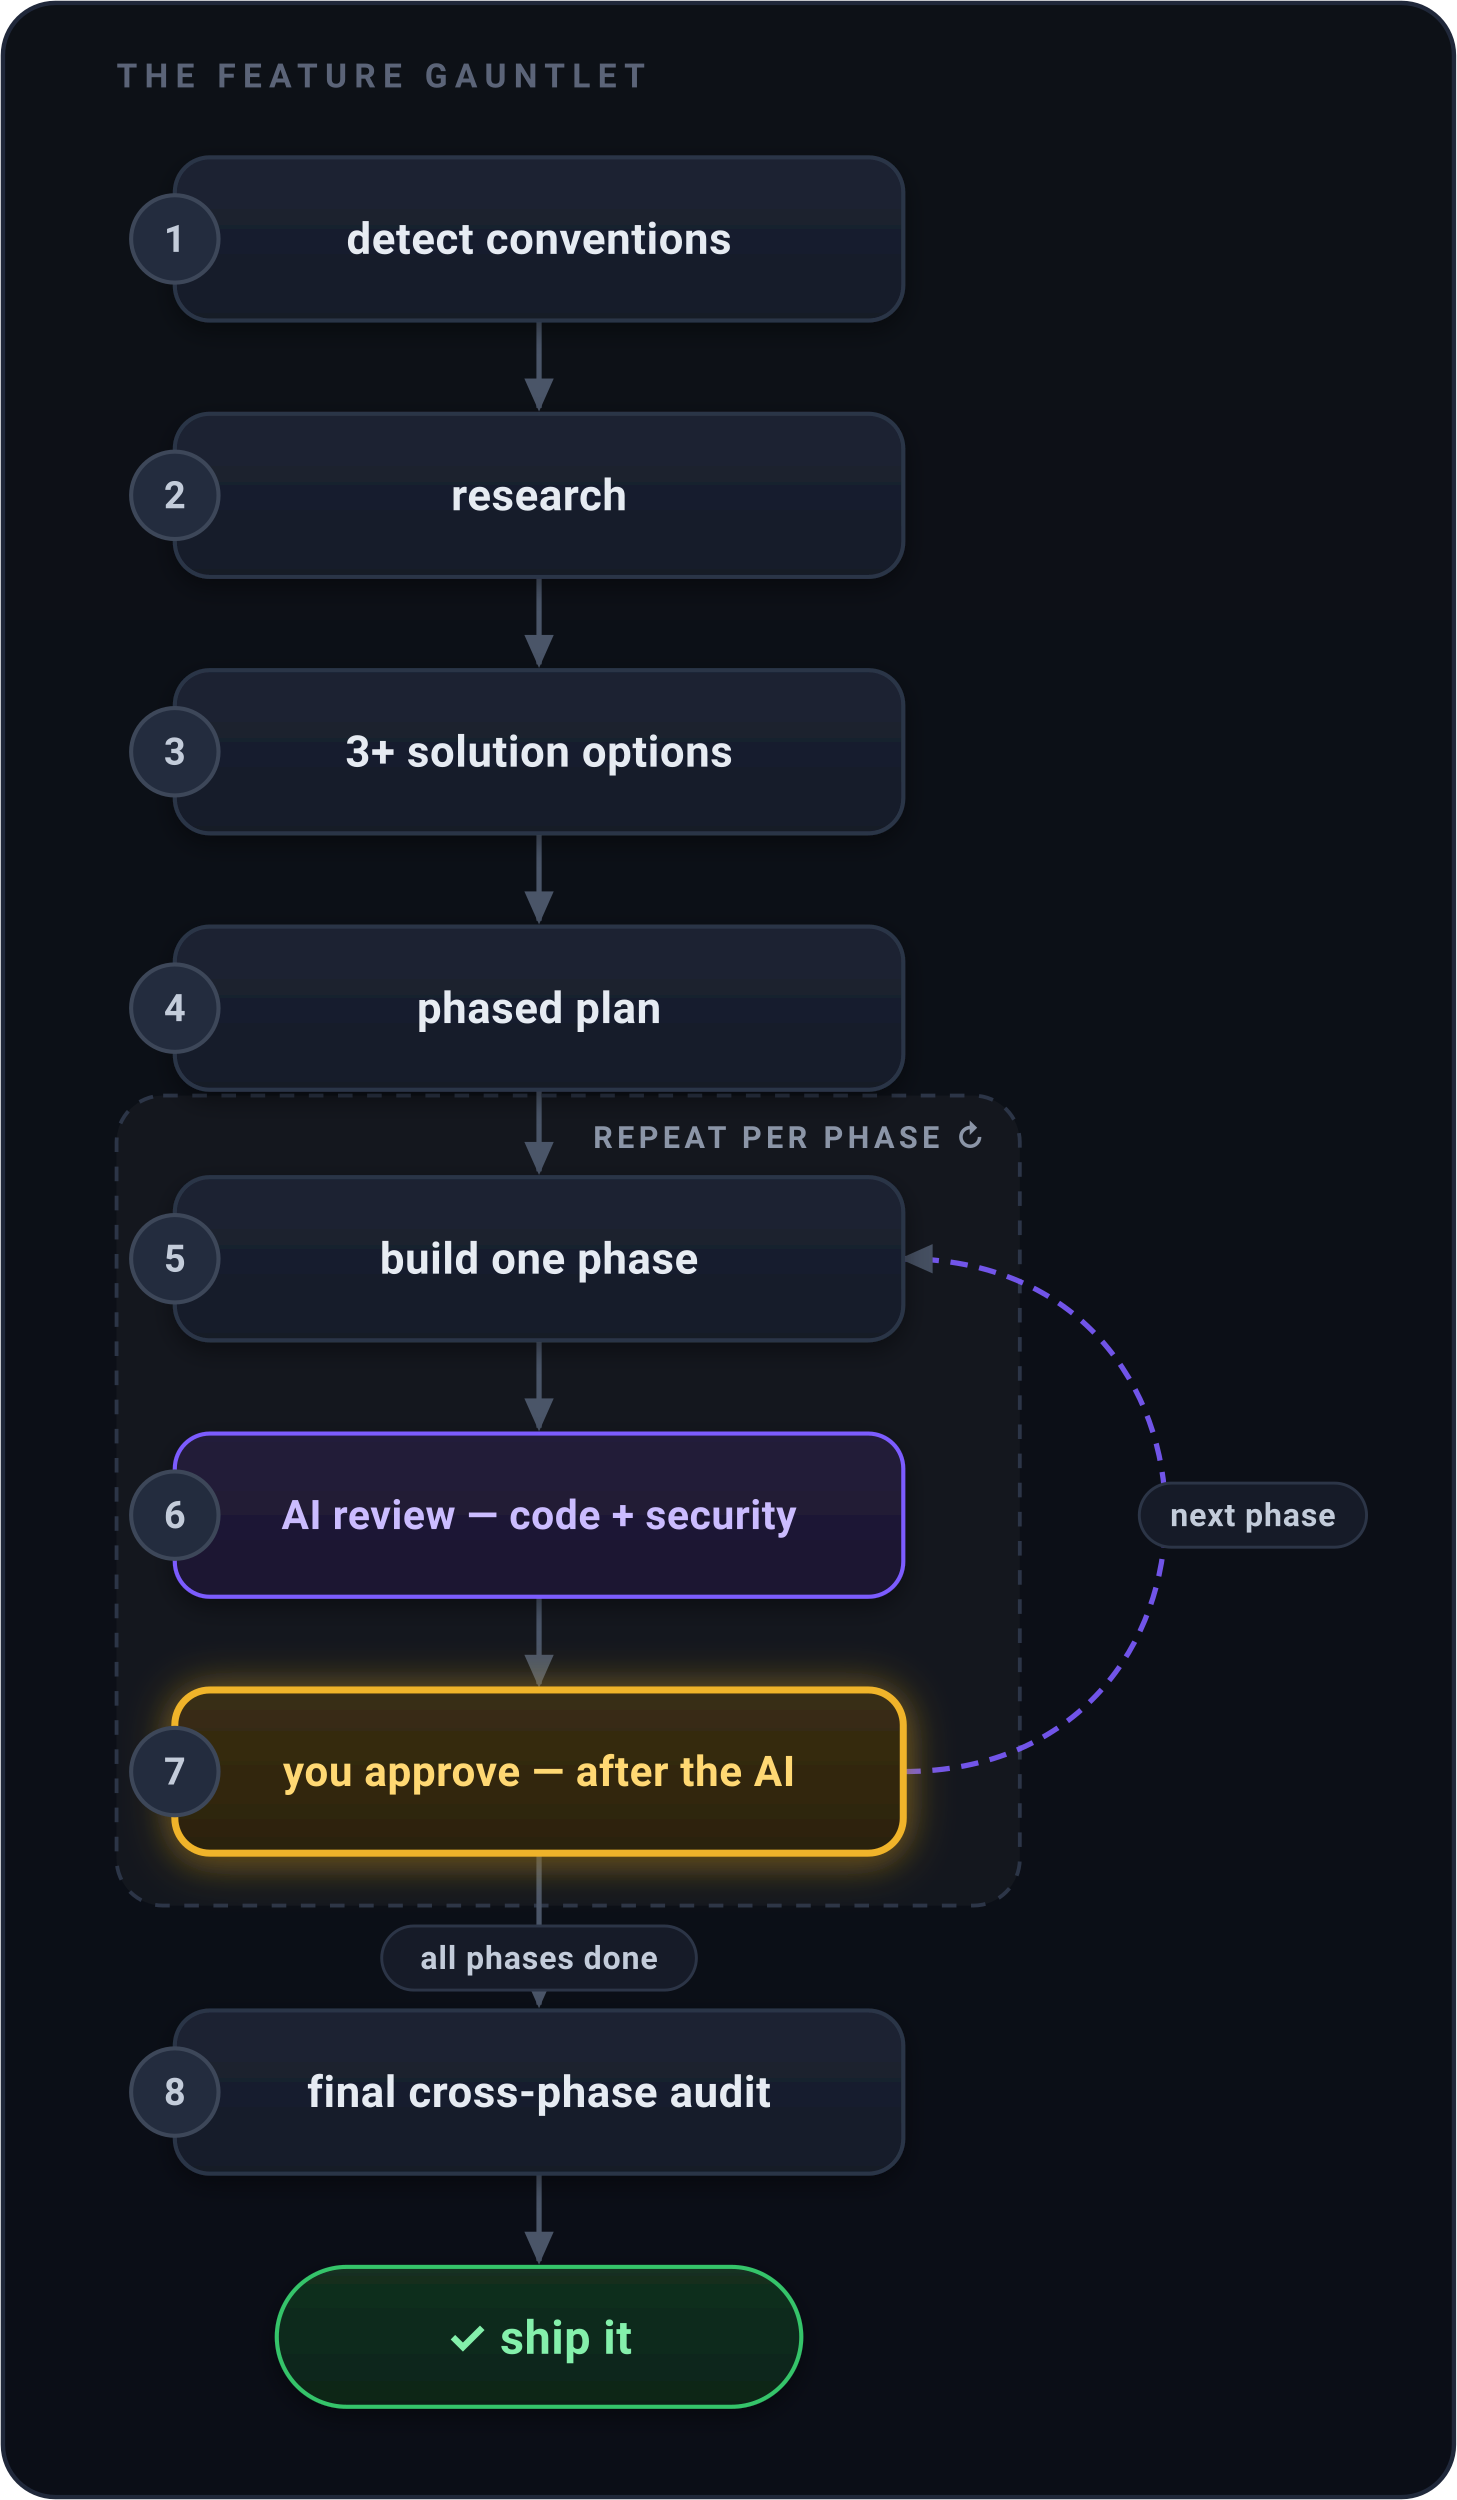
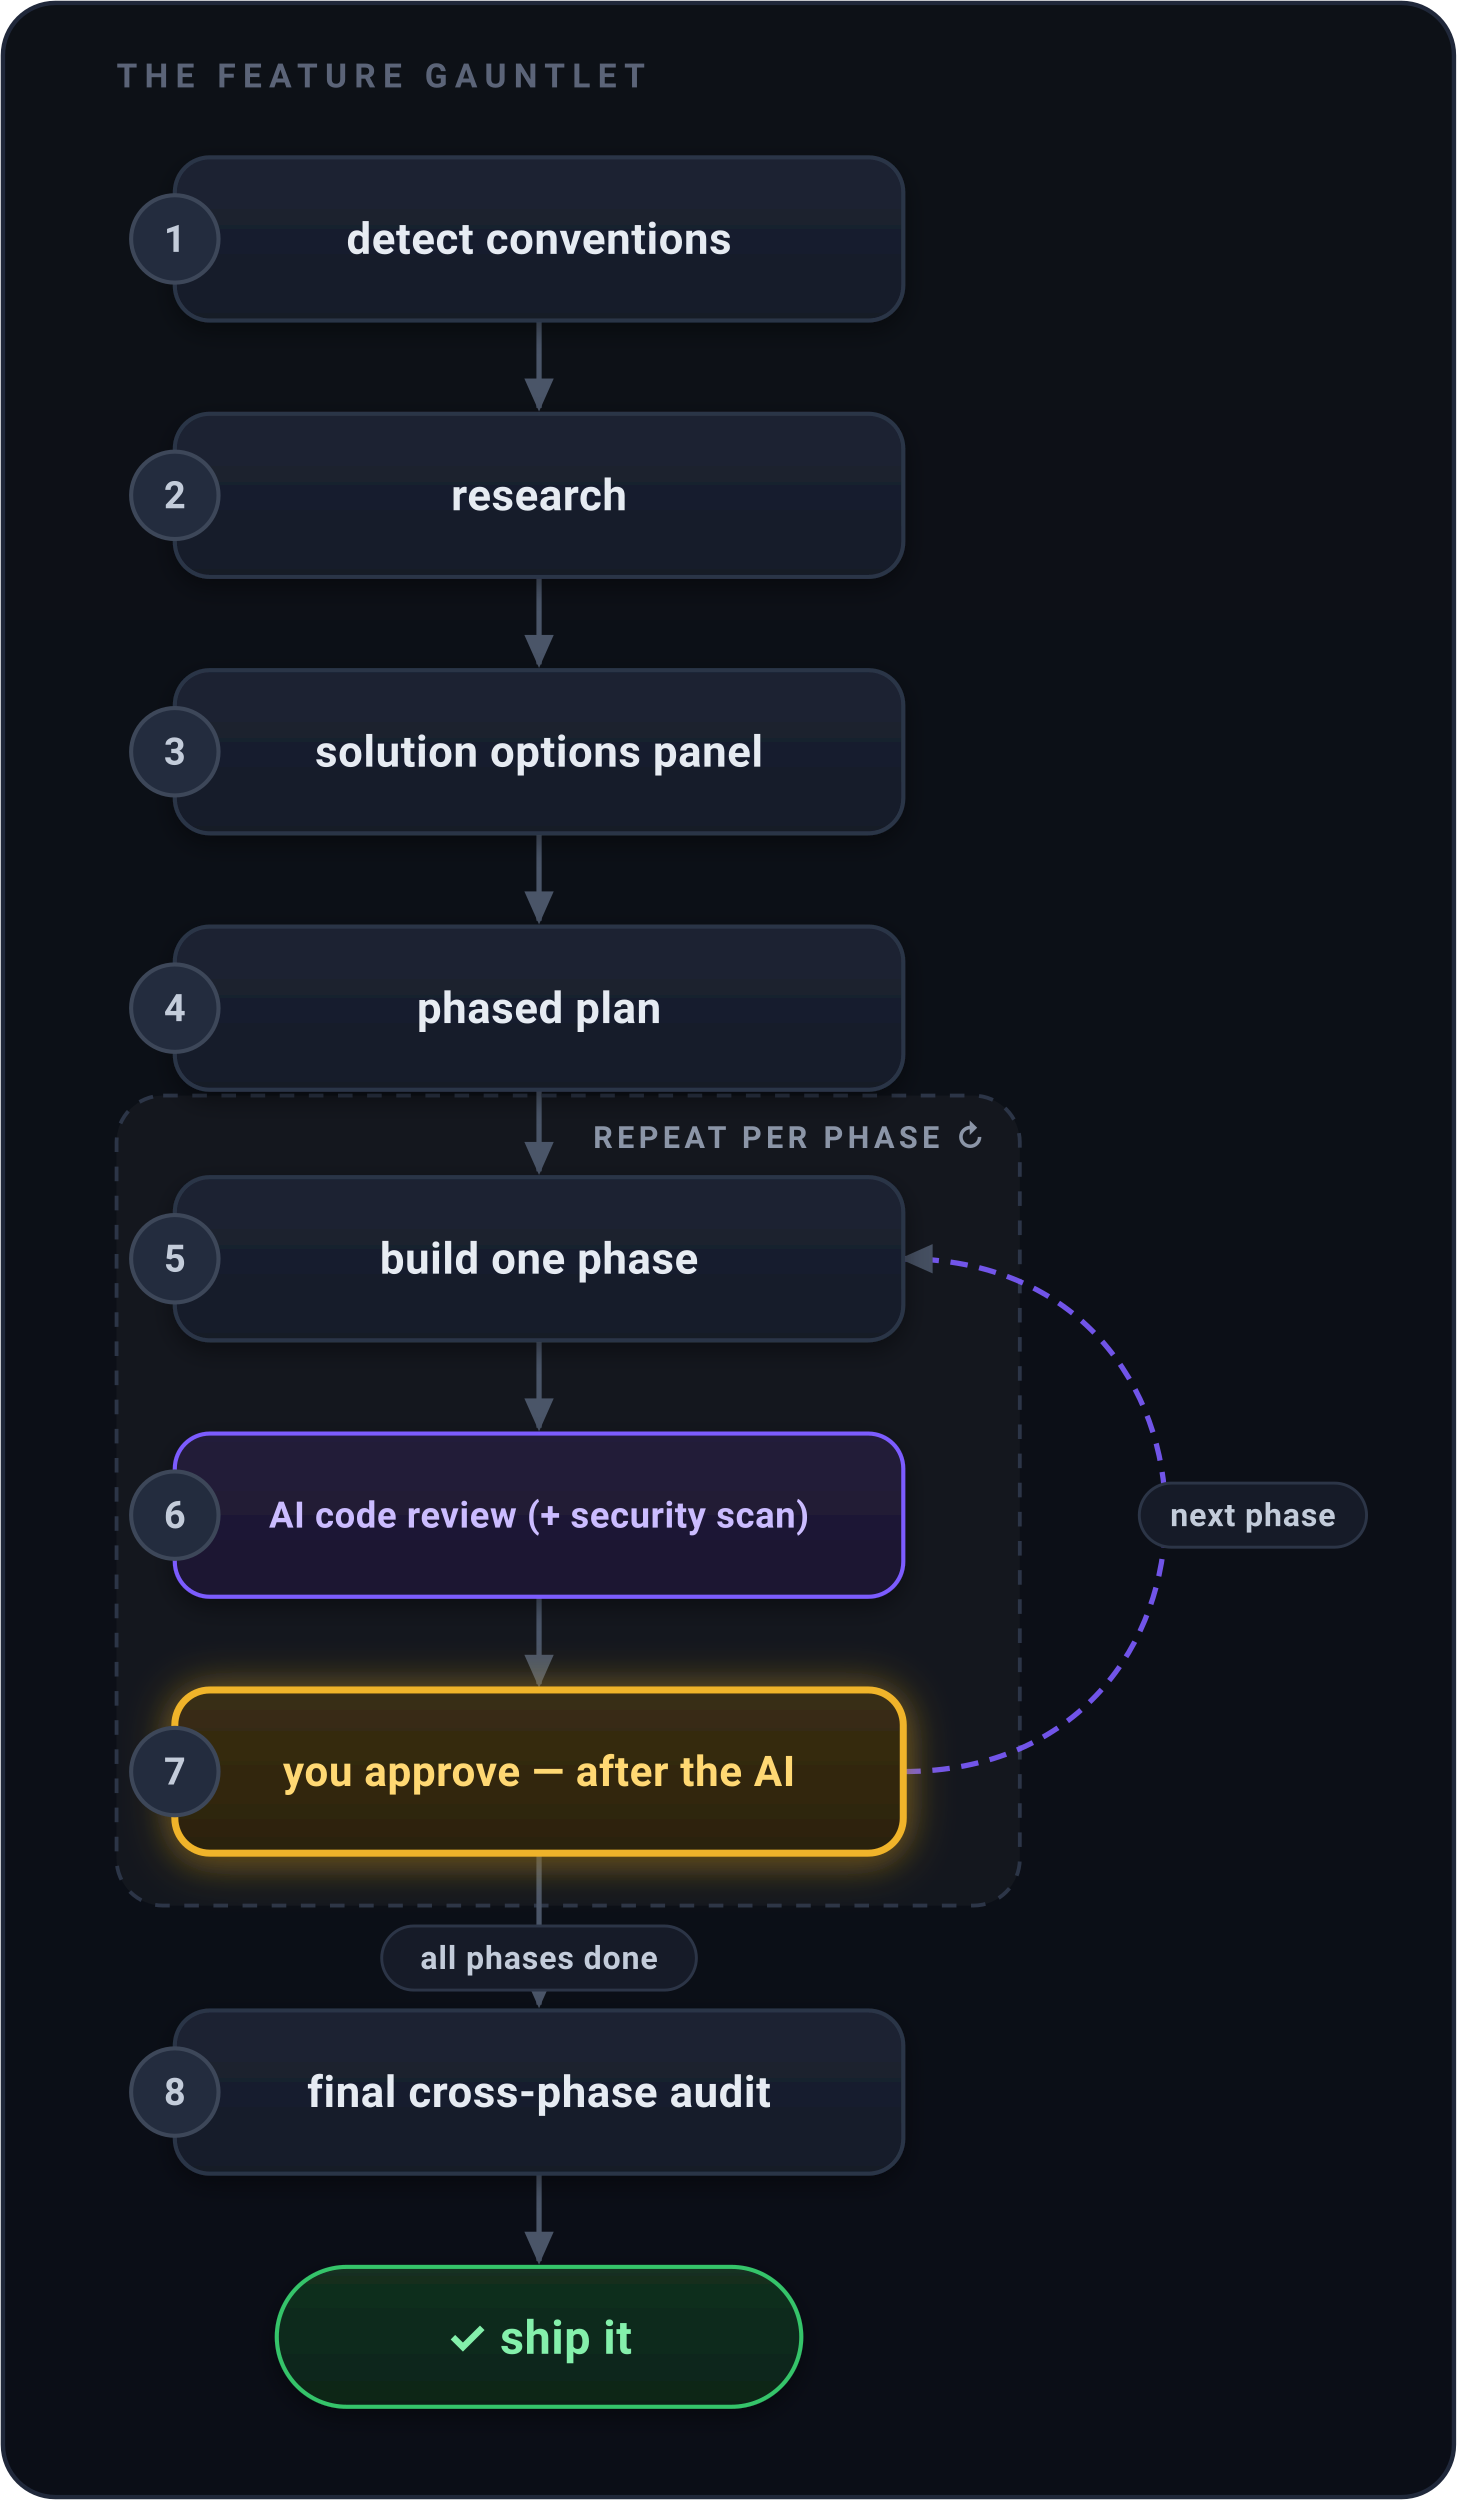
<svg xmlns="http://www.w3.org/2000/svg" width="500" height="858" viewBox="0 0 500 858" font-family="-apple-system, BlinkMacSystemFont, 'Segoe UI', Roboto, Helvetica, Arial, sans-serif" role="img" aria-label="The feature gauntlet flow diagram">
  <defs>
    <linearGradient id="dark-gpanel" x1="0" y1="0" x2="0" y2="1">
      <stop offset="0" stop-color="#0d1117" />
      <stop offset="1" stop-color="#0b0e17" />
    </linearGradient>
    <linearGradient id="dark-gcard" x1="0" y1="0" x2="0" y2="1">
      <stop offset="0" stop-color="#1c2333" />
      <stop offset="1" stop-color="#161b28" />
    </linearGradient>
    <linearGradient id="dark-gai" x1="0" y1="0" x2="0" y2="1">
      <stop offset="0" stop-color="#241d3a" />
      <stop offset="1" stop-color="#1b1630" />
    </linearGradient>
    <linearGradient id="dark-ggate" x1="0" y1="0" x2="0" y2="1">
      <stop offset="0" stop-color="#3a2e12" />
      <stop offset="1" stop-color="#2b2210" />
    </linearGradient>
    <linearGradient id="dark-gship" x1="0" y1="0" x2="0" y2="1">
      <stop offset="0" stop-color="#123020" />
      <stop offset="1" stop-color="#0e2418" />
    </linearGradient>
    <marker id="dark-arw" viewBox="0 0 10 10" refX="8" refY="5" markerWidth="7" markerHeight="7" orient="auto-start-reverse">
      <path d="M0,1 L9,5 L0,9 z" fill="#4a5568" />
    </marker>
    <filter id="dark-shadow" x="-30%" y="-40%" width="160%" height="200%">
      <feDropShadow dx="0" dy="3" stdDeviation="4" flood-color="#00000066" />
    </filter>
    <filter id="dark-glow" x="-60%" y="-80%" width="220%" height="280%">
      <feDropShadow dx="0" dy="0" stdDeviation="7" flood-color="#f0b429" flood-opacity="0.45" />
    </filter>
  </defs>
  <rect x="1" y="1" width="498" height="856" rx="18" fill="url(#dark-gpanel)" stroke="#20283a" stroke-width="1.5" />
  <text x="40" y="30" font-family="-apple-system, BlinkMacSystemFont, 'Segoe UI', Roboto, Helvetica, Arial, sans-serif" font-size="11.5" font-weight="700" letter-spacing="2.5" fill="#5b6478">THE FEATURE GAUNTLET</text>
  <rect x="40" y="376" width="310" height="278" rx="16" fill="#ffffff08" stroke="#2c3547" stroke-width="1.3" stroke-dasharray="5 5" />
  <text x="338" y="394" text-anchor="end" font-family="-apple-system, BlinkMacSystemFont, 'Segoe UI', Roboto, Helvetica, Arial, sans-serif" font-size="10.5" font-weight="700" letter-spacing="1.5" fill="#8b95a7">REPEAT PER PHASE  ↻</text>
  <line x1="185" y1="110" x2="185" y2="140" stroke="#4a5568" stroke-width="1.8" marker-end="url(#dark-arw)" />
  <line x1="185" y1="198" x2="185" y2="228" stroke="#4a5568" stroke-width="1.8" marker-end="url(#dark-arw)" />
  <line x1="185" y1="286" x2="185" y2="316" stroke="#4a5568" stroke-width="1.8" marker-end="url(#dark-arw)" />
  <line x1="185" y1="374" x2="185" y2="402" stroke="#4a5568" stroke-width="1.8" marker-end="url(#dark-arw)" />
  <line x1="185" y1="460" x2="185" y2="490" stroke="#4a5568" stroke-width="1.8" marker-end="url(#dark-arw)" />
  <line x1="185" y1="548" x2="185" y2="578" stroke="#4a5568" stroke-width="1.8" marker-end="url(#dark-arw)" />
  <line x1="185" y1="636" x2="185" y2="688" stroke="#4a5568" stroke-width="1.8" marker-end="url(#dark-arw)" />
  <line x1="185" y1="746" x2="185" y2="776" stroke="#4a5568" stroke-width="1.8" marker-end="url(#dark-arw)" />
  <path d="M 310 608 C 430 608, 430 432, 310 432" fill="none" stroke="#7c5cff" stroke-width="1.8" stroke-dasharray="6 4" marker-end="url(#dark-arw)" opacity="0.9" />
  <g>
    <rect x="60" y="54" width="250" height="56" rx="12" fill="url(#dark-gcard)" stroke="#2c3547" stroke-width="1.4" filter="url(#dark-shadow)" />
    <text x="185" y="82" text-anchor="middle" dominant-baseline="central" font-family="-apple-system, BlinkMacSystemFont, 'Segoe UI', Roboto, Helvetica, Arial, sans-serif" font-size="15" font-weight="600" fill="#e6ebf2" letter-spacing=".2">detect conventions</text>
  </g>
  <g>
    <rect x="60" y="142" width="250" height="56" rx="12" fill="url(#dark-gcard)" stroke="#2c3547" stroke-width="1.4" filter="url(#dark-shadow)" />
    <text x="185" y="170" text-anchor="middle" dominant-baseline="central" font-family="-apple-system, BlinkMacSystemFont, 'Segoe UI', Roboto, Helvetica, Arial, sans-serif" font-size="15" font-weight="600" fill="#e6ebf2" letter-spacing=".2">research</text>
  </g>
  <g>
    <rect x="60" y="230" width="250" height="56" rx="12" fill="url(#dark-gcard)" stroke="#2c3547" stroke-width="1.4" filter="url(#dark-shadow)" />
-     <text x="185" y="258" text-anchor="middle" dominant-baseline="central" font-family="-apple-system, BlinkMacSystemFont, 'Segoe UI', Roboto, Helvetica, Arial, sans-serif" font-size="15" font-weight="600" fill="#e6ebf2" letter-spacing=".2">3+ solution options</text>
+     <text x="185" y="258" text-anchor="middle" dominant-baseline="central" font-family="-apple-system, BlinkMacSystemFont, 'Segoe UI', Roboto, Helvetica, Arial, sans-serif" font-size="15" font-weight="600" fill="#e6ebf2" letter-spacing=".2">solution options panel</text>
  </g>
  <g>
    <rect x="60" y="318" width="250" height="56" rx="12" fill="url(#dark-gcard)" stroke="#2c3547" stroke-width="1.4" filter="url(#dark-shadow)" />
    <text x="185" y="346" text-anchor="middle" dominant-baseline="central" font-family="-apple-system, BlinkMacSystemFont, 'Segoe UI', Roboto, Helvetica, Arial, sans-serif" font-size="15" font-weight="600" fill="#e6ebf2" letter-spacing=".2">phased plan</text>
  </g>
  <g>
    <rect x="60" y="404" width="250" height="56" rx="12" fill="url(#dark-gcard)" stroke="#2c3547" stroke-width="1.4" filter="url(#dark-shadow)" />
    <text x="185" y="432" text-anchor="middle" dominant-baseline="central" font-family="-apple-system, BlinkMacSystemFont, 'Segoe UI', Roboto, Helvetica, Arial, sans-serif" font-size="15" font-weight="600" fill="#e6ebf2" letter-spacing=".2">build one phase</text>
  </g>
  <g>
    <rect x="60" y="492" width="250" height="56" rx="12" fill="url(#dark-gai)" stroke="#7c5cff" stroke-width="1.4" filter="url(#dark-shadow)" />
-     <text x="185" y="520" text-anchor="middle" dominant-baseline="central" font-family="-apple-system, BlinkMacSystemFont, 'Segoe UI', Roboto, Helvetica, Arial, sans-serif" font-size="14" font-weight="600" fill="#cbbcff" letter-spacing=".2">AI review — code + security</text>
+     <text x="185" y="520" text-anchor="middle" dominant-baseline="central" font-family="-apple-system, BlinkMacSystemFont, 'Segoe UI', Roboto, Helvetica, Arial, sans-serif" font-size="12.5" font-weight="600" fill="#cbbcff" letter-spacing=".2">AI code review (+ security scan)</text>
  </g>
  <g filter="url(#dark-glow)">
    <rect x="60" y="580" width="250" height="56" rx="12" fill="url(#dark-ggate)" stroke="#f0b429" stroke-width="2.4" filter="url(#dark-shadow)" />
    <text x="185" y="608" text-anchor="middle" dominant-baseline="central" font-family="-apple-system, BlinkMacSystemFont, 'Segoe UI', Roboto, Helvetica, Arial, sans-serif" font-size="14.5" font-weight="600" fill="#ffd873" letter-spacing=".2">you approve — after the AI</text>
  </g>
  <g>
    <rect x="60" y="690" width="250" height="56" rx="12" fill="url(#dark-gcard)" stroke="#2c3547" stroke-width="1.4" filter="url(#dark-shadow)" />
    <text x="185" y="718" text-anchor="middle" dominant-baseline="central" font-family="-apple-system, BlinkMacSystemFont, 'Segoe UI', Roboto, Helvetica, Arial, sans-serif" font-size="15" font-weight="600" fill="#e6ebf2" letter-spacing=".2">final cross-phase audit</text>
  </g>
  <g>
    <rect x="95" y="778" width="180" height="48" rx="24" fill="url(#dark-gship)" stroke="#35c46a" stroke-width="1.4" filter="url(#dark-shadow)" />
    <text x="185" y="802" text-anchor="middle" dominant-baseline="central" font-family="-apple-system, BlinkMacSystemFont, 'Segoe UI', Roboto, Helvetica, Arial, sans-serif" font-size="16" font-weight="700" fill="#84f0ab" letter-spacing=".2">✓  ship it</text>
  </g>
  <g>
    <circle cx="60" cy="82" r="15" fill="#232c3e" stroke="#3d4759" stroke-width="1.4" />
    <text x="60" y="82" text-anchor="middle" dominant-baseline="central" font-family="-apple-system, BlinkMacSystemFont, 'Segoe UI', Roboto, Helvetica, Arial, sans-serif" font-size="13" font-weight="700" fill="#c3ccda">1</text>
  </g>
  <g>
    <circle cx="60" cy="170" r="15" fill="#232c3e" stroke="#3d4759" stroke-width="1.4" />
    <text x="60" y="170" text-anchor="middle" dominant-baseline="central" font-family="-apple-system, BlinkMacSystemFont, 'Segoe UI', Roboto, Helvetica, Arial, sans-serif" font-size="13" font-weight="700" fill="#c3ccda">2</text>
  </g>
  <g>
    <circle cx="60" cy="258" r="15" fill="#232c3e" stroke="#3d4759" stroke-width="1.4" />
    <text x="60" y="258" text-anchor="middle" dominant-baseline="central" font-family="-apple-system, BlinkMacSystemFont, 'Segoe UI', Roboto, Helvetica, Arial, sans-serif" font-size="13" font-weight="700" fill="#c3ccda">3</text>
  </g>
  <g>
    <circle cx="60" cy="346" r="15" fill="#232c3e" stroke="#3d4759" stroke-width="1.4" />
    <text x="60" y="346" text-anchor="middle" dominant-baseline="central" font-family="-apple-system, BlinkMacSystemFont, 'Segoe UI', Roboto, Helvetica, Arial, sans-serif" font-size="13" font-weight="700" fill="#c3ccda">4</text>
  </g>
  <g>
    <circle cx="60" cy="432" r="15" fill="#232c3e" stroke="#3d4759" stroke-width="1.4" />
    <text x="60" y="432" text-anchor="middle" dominant-baseline="central" font-family="-apple-system, BlinkMacSystemFont, 'Segoe UI', Roboto, Helvetica, Arial, sans-serif" font-size="13" font-weight="700" fill="#c3ccda">5</text>
  </g>
  <g>
    <circle cx="60" cy="520" r="15" fill="#232c3e" stroke="#3d4759" stroke-width="1.4" />
    <text x="60" y="520" text-anchor="middle" dominant-baseline="central" font-family="-apple-system, BlinkMacSystemFont, 'Segoe UI', Roboto, Helvetica, Arial, sans-serif" font-size="13" font-weight="700" fill="#c3ccda">6</text>
  </g>
  <g>
    <circle cx="60" cy="608" r="15" fill="#232c3e" stroke="#3d4759" stroke-width="1.4" />
    <text x="60" y="608" text-anchor="middle" dominant-baseline="central" font-family="-apple-system, BlinkMacSystemFont, 'Segoe UI', Roboto, Helvetica, Arial, sans-serif" font-size="13" font-weight="700" fill="#c3ccda">7</text>
  </g>
  <g>
    <circle cx="60" cy="718" r="15" fill="#232c3e" stroke="#3d4759" stroke-width="1.4" />
    <text x="60" y="718" text-anchor="middle" dominant-baseline="central" font-family="-apple-system, BlinkMacSystemFont, 'Segoe UI', Roboto, Helvetica, Arial, sans-serif" font-size="13" font-weight="700" fill="#c3ccda">8</text>
  </g>
  <g>
    <rect x="391" y="509" width="78" height="22" rx="11" fill="#161b28" stroke="#2c3547" stroke-width="1" />
    <text x="430" y="520" text-anchor="middle" dominant-baseline="central" font-family="-apple-system, BlinkMacSystemFont, 'Segoe UI', Roboto, Helvetica, Arial, sans-serif" font-size="11" font-weight="600" fill="#c3ccda" letter-spacing=".3">next phase</text>
  </g>
  <g>
    <rect x="131" y="661" width="108" height="22" rx="11" fill="#161b28" stroke="#2c3547" stroke-width="1" />
    <text x="185" y="672" text-anchor="middle" dominant-baseline="central" font-family="-apple-system, BlinkMacSystemFont, 'Segoe UI', Roboto, Helvetica, Arial, sans-serif" font-size="11" font-weight="600" fill="#c3ccda" letter-spacing=".3">all phases done</text>
  </g>
</svg>
